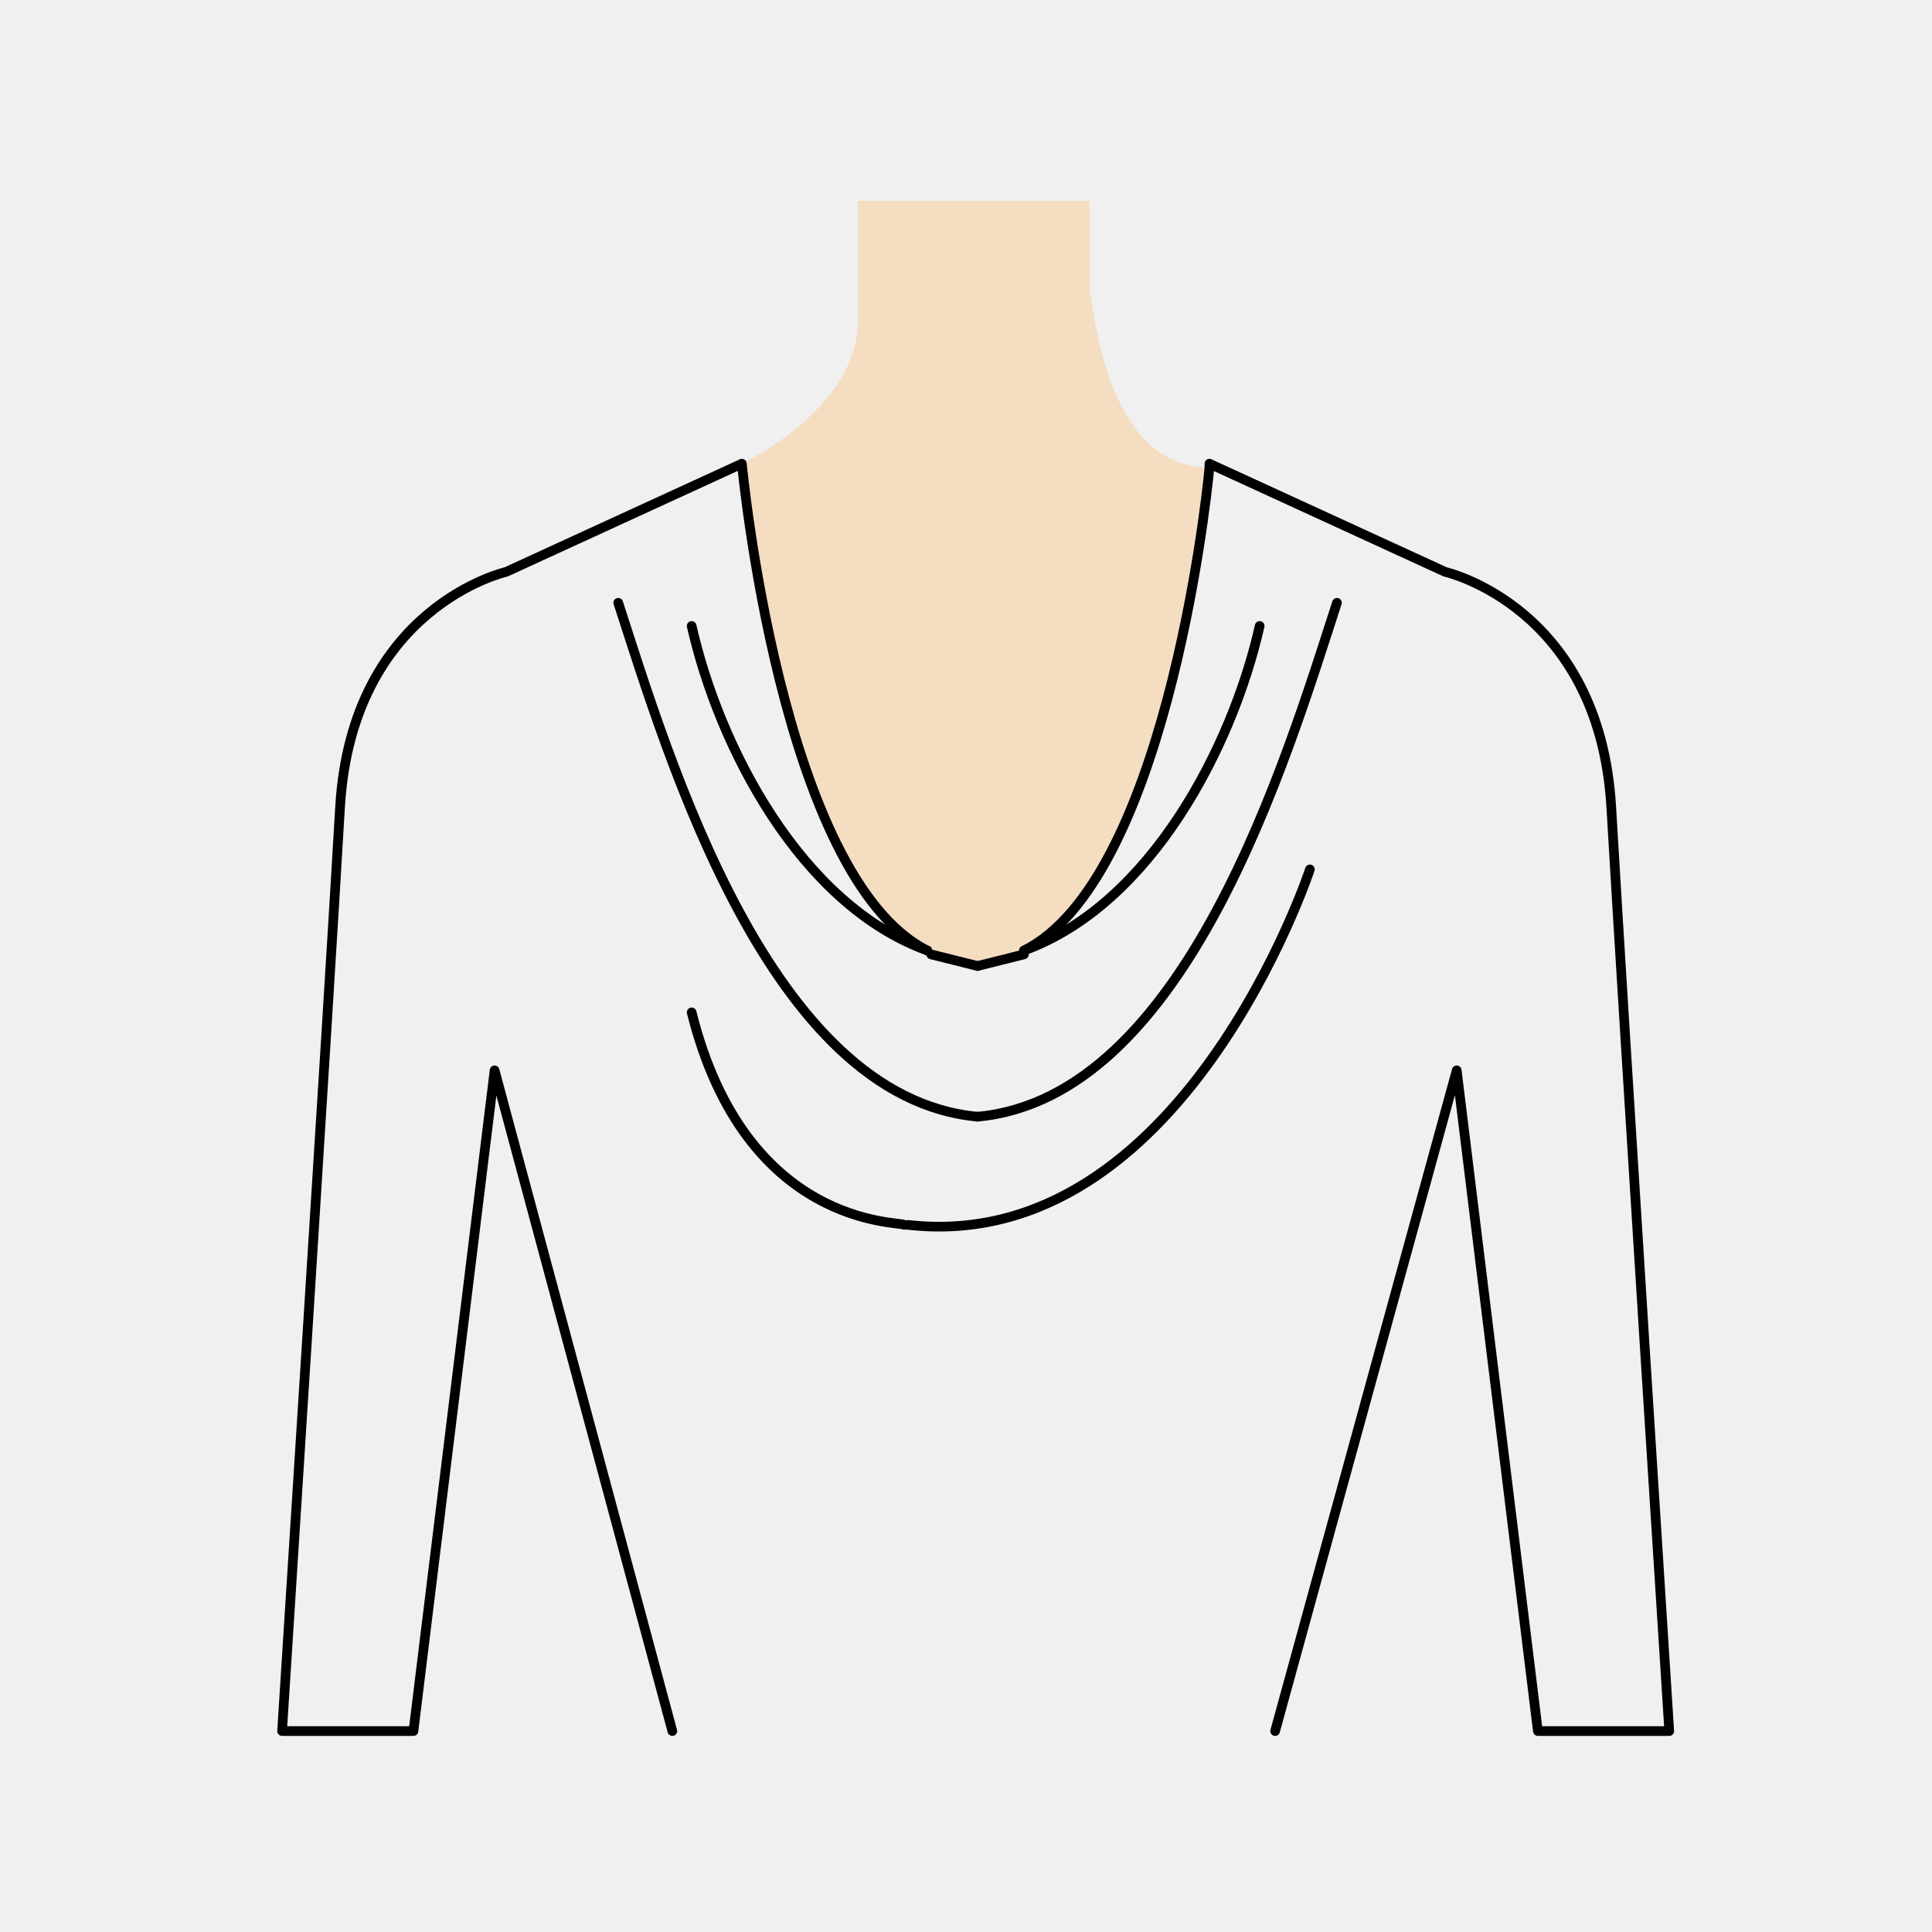
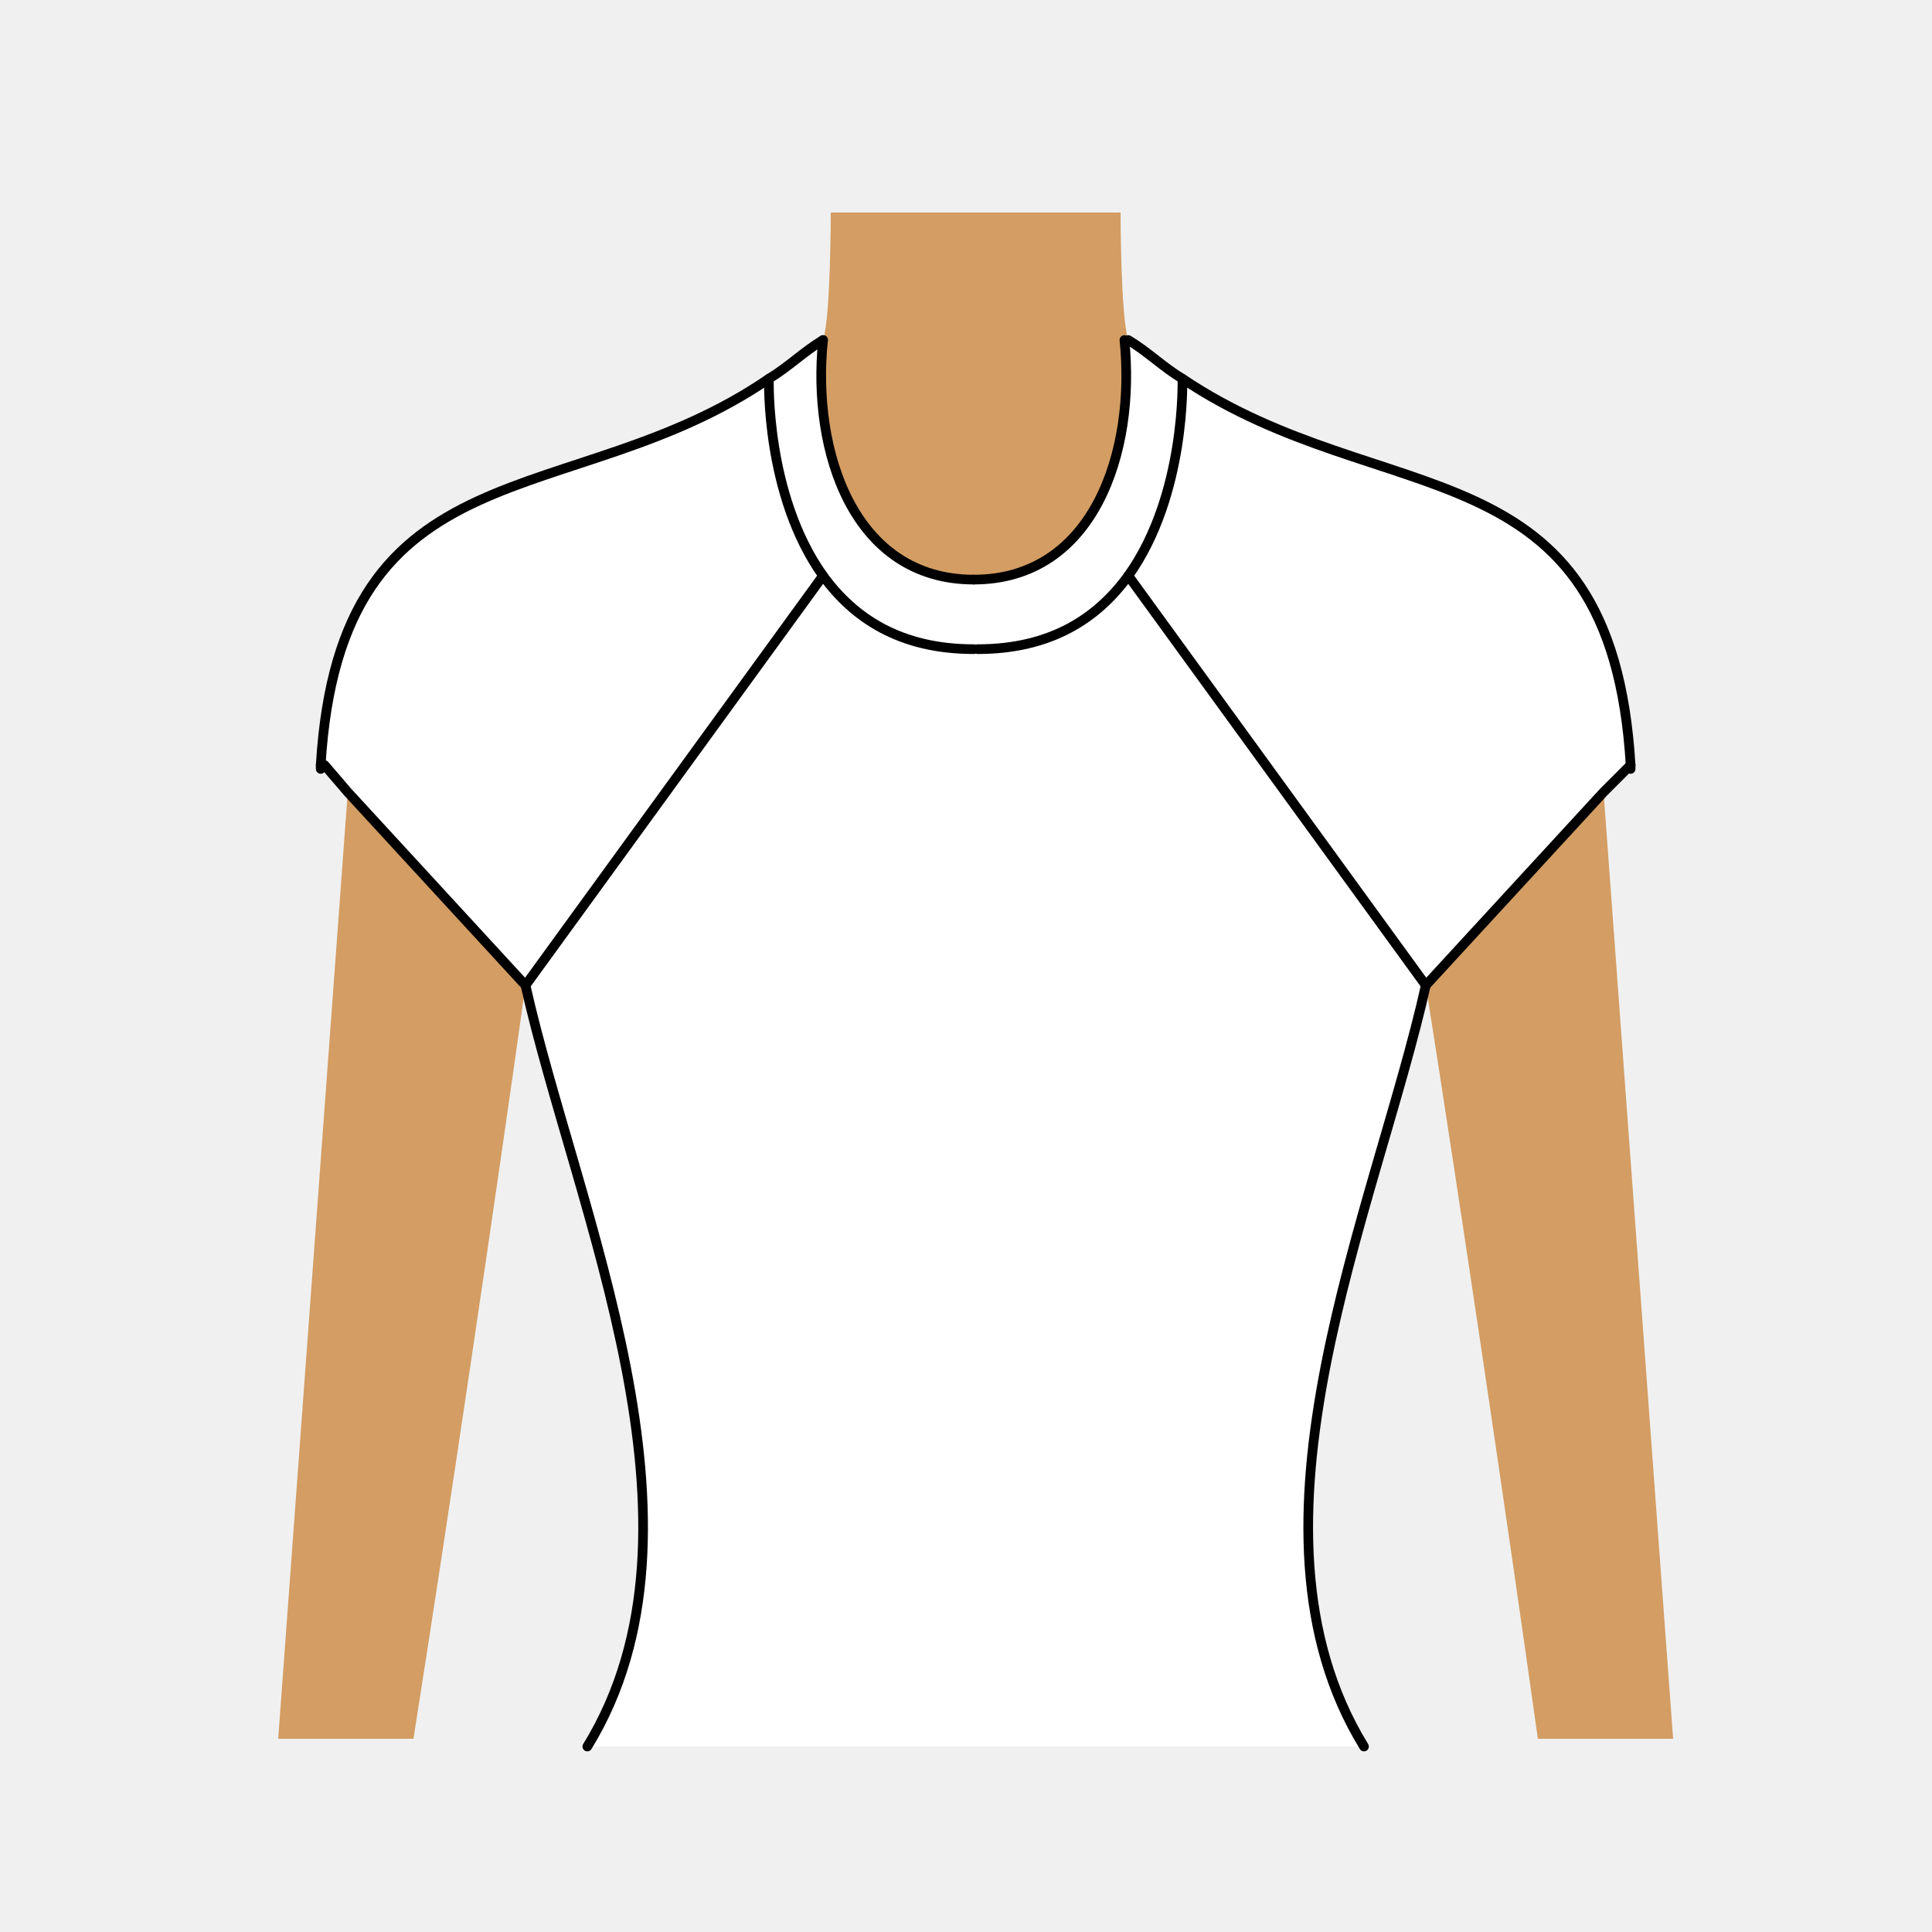
- <svg xmlns="http://www.w3.org/2000/svg" version="1.1" id="Layer_1" x="0px" y="0px" viewBox="0 0 50 50" enable-background="new 0 0 50 50" xml:space="preserve">
-   <g id="XMLID_2_">
-     <g>
-       <path fill="#F4DDC1" d="M31.3,12.1c-0.1,1.2-1.2,10.7-4.8,12.5c0,0,0,0-0.1,0c-0.4,0.2-0.8,0.3-1.2,0.3c-0.4-0.1-0.8-0.2-1.2-0.3    c0,0,0,0-0.1,0C20.2,22.7,19.2,12,19.2,12s3-1.4,3-3.7s0-3.1,0-3.1h6v2.4C28.3,7.6,28.5,12.1,31.3,12.1z" />
-     </g>
-     <g>
-       <path fill="none" stroke="#000000" stroke-width="0.25" stroke-linecap="round" stroke-linejoin="round" d="M24,24.6    c-3.3-1.2-5.4-5.3-6.1-8.4" />
-       <path fill="none" stroke="#000000" stroke-width="0.25" stroke-linecap="round" stroke-linejoin="round" d="M25.3,25    c-0.4-0.1-0.8-0.2-1.2-0.3" />
-       <path fill="none" stroke="#000000" stroke-width="0.25" stroke-linecap="round" stroke-linejoin="round" d="M24,24.6    C24,24.6,24,24.6,24,24.6C20.2,22.7,19.2,12,19.2,12l-6.1,2.8c0,0-4,0.9-4.3,6.1c-0.3,5.2-1.5,23.9-1.5,23.9h3.4l2.1-17.1    l4.6,17.1" />
-       <path fill="none" stroke="#000000" stroke-width="0.25" stroke-linecap="round" stroke-linejoin="round" d="M16,15.6    c1.3,4,3.9,12.8,9.3,13.3" />
-       <path fill="none" stroke="#000000" stroke-width="0.25" stroke-linecap="round" stroke-linejoin="round" d="M26.5,24.6    c3.3-1.2,5.4-5.3,6.1-8.4" />
-       <path fill="none" stroke="#000000" stroke-width="0.25" stroke-linecap="round" stroke-linejoin="round" d="M25.3,25    c0.4-0.1,0.8-0.2,1.2-0.3" />
-       <path fill="none" stroke="#000000" stroke-width="0.25" stroke-linecap="round" stroke-linejoin="round" d="M26.5,24.6    C26.5,24.6,26.5,24.6,26.5,24.6c3.6-1.8,4.7-11.4,4.8-12.5c0-0.1,0-0.1,0-0.1l6.1,2.8c0,0,4,0.9,4.3,6.1    c0.3,5.2,1.5,23.9,1.5,23.9h-3.4l-2.1-17.1L33,44.8" />
-       <path fill="none" stroke="#000000" stroke-width="0.25" stroke-linecap="round" stroke-linejoin="round" d="M34.6,15.6    c-1.3,4-3.9,12.8-9.3,13.3" />
-       <path fill="none" stroke="#000000" stroke-width="0.25" stroke-linecap="round" stroke-linejoin="round" d="M33.9,22.5    c0,0-3.3,10-10.4,9.2" />
-       <path fill="none" stroke="#000000" stroke-width="0.25" stroke-linecap="round" stroke-linejoin="round" d="M23.4,31.7    c-0.1-0.1-4.1,0.1-5.5-5.5" />
+ <svg xmlns="http://www.w3.org/2000/svg" version="1.1" x="0px" y="0px" viewBox="0 0 50 50" enable-background="new 0 0 50 50" xml:space="preserve">
+   <g id="Layer_1" display="none">
+     <g id="XMLID_2_" display="inline">
+       <g>
+         <path fill="#FFFFFF" d="M26.5,24.6c3.5-1.8,4.6-11.3,4.8-12.5c0-0.1,0-0.1,0-0.1l6.1,2.8c0,0,4,0.9,4.3,6.1     c0.3,5.2,1.5,23.9,1.5,23.9h-3.4l-2.1-17.1L33,44.8c-2.9,0-4.9,0-7.8,0s-4.9,0-7.8,0l-4.6-17.1l-2.1,17.1H7.3     c0,0,1.1-18.7,1.5-23.9c0.3-5.2,4.3-6.1,4.3-6.1l6.1-2.8c0,0,1,10.7,4.8,12.6c0,0,0,0,0.1,0c0.4,0.1,0.8,0.3,1.2,0.3     C25.7,24.9,26.1,24.8,26.5,24.6C26.5,24.6,26.5,24.6,26.5,24.6z" />
+         <path fill="#F4DDC1" d="M31.3,12.1c-0.1,1.2-1.2,10.7-4.8,12.5c0,0,0,0-0.1,0c-0.4,0.1-0.8,0.3-1.2,0.3c-0.4-0.1-0.8-0.2-1.2-0.3     c0,0,0,0-0.1,0C20.2,22.7,19.2,12,19.2,12s3-1.4,3-3.7s0-3.1,0-3.1h6v2.4C28.3,7.6,28.5,12.1,31.3,12.1z" />
+       </g>
+       <g>
+         <path fill="none" stroke="#000000" stroke-width="0.25" stroke-linecap="round" stroke-linejoin="round" d="M24,24.6     c-3.3-1.2-5.4-5.3-6.1-8.4" />
+         <path fill="none" stroke="#000000" stroke-width="0.25" stroke-linecap="round" stroke-linejoin="round" d="M25.3,25     c-0.4-0.1-0.8-0.2-1.2-0.3" />
+         <path fill="none" stroke="#000000" stroke-width="0.25" stroke-linecap="round" stroke-linejoin="round" d="M24,24.6     C24,24.6,24,24.6,24,24.6C20.2,22.7,19.2,12,19.2,12l-6.1,2.8c0,0-4,0.9-4.3,6.1c-0.3,5.2-1.5,23.9-1.5,23.9h3.4l2.1-17.1     l4.6,17.1" />
+         <path fill="none" stroke="#000000" stroke-width="0.25" stroke-linecap="round" stroke-linejoin="round" d="M16,15.6     c1.3,4,3.9,12.8,9.3,13.3" />
+         <path fill="none" stroke="#000000" stroke-width="0.25" stroke-linecap="round" stroke-linejoin="round" d="M26.5,24.6     c3.3-1.2,5.4-5.3,6.1-8.4" />
+         <path fill="none" stroke="#000000" stroke-width="0.25" stroke-linecap="round" stroke-linejoin="round" d="M25.3,25     c0.4-0.1,0.8-0.2,1.2-0.3" />
+         <path fill="none" stroke="#000000" stroke-width="0.25" stroke-linecap="round" stroke-linejoin="round" d="M26.5,24.6     C26.5,24.6,26.5,24.6,26.5,24.6c3.6-1.8,4.7-11.4,4.8-12.5c0-0.1,0-0.1,0-0.1l6.1,2.8c0,0,4,0.9,4.3,6.1     c0.3,5.2,1.5,23.9,1.5,23.9h-3.4l-2.1-17.1L33,44.8" />
+         <path fill="none" stroke="#000000" stroke-width="0.25" stroke-linecap="round" stroke-linejoin="round" d="M34.6,15.6     c-1.3,4-3.9,12.8-9.3,13.3" />
+         <path fill="none" stroke="#000000" stroke-width="0.25" stroke-linecap="round" stroke-linejoin="round" d="M33.9,22.5     c0,0-3.3,10-10.4,9.2" />
+         <path fill="none" stroke="#000000" stroke-width="0.25" stroke-linecap="round" stroke-linejoin="round" d="M23.4,31.7     c-0.1-0.1-4.1,0.1-5.5-5.5" />
+       </g>
+     </g>
+   </g>
+   <g id="Layer_3" display="none">
+     <g id="XMLID_3_" display="inline">
+       <g>
+         <path fill="#FFFFFF" d="M26.5,24.6c3.5-1.8,4.6-11.3,4.8-12.5c0-0.1,0-0.1,0-0.1l6.1,2.8c0,0,4,0.9,4.3,6.1     c0.3,5.2,1.5,23.9,1.5,23.9h-3.4l-2.1-17.1L33,44.8c-2.9,0-4.9,0-7.8,0s-4.9,0-7.8,0l-4.6-17.1l-2.1,17.1H7.3     c0,0,1.1-18.7,1.5-23.9c0.3-5.2,4.3-6.1,4.3-6.1l6.1-2.8c0,0,1,10.7,4.8,12.6c0,0,0,0,0.1,0c0.4,0.1,0.8,0.3,1.2,0.3     C25.7,24.9,26.1,24.8,26.5,24.6C26.5,24.6,26.5,24.6,26.5,24.6z" />
+         <path fill="#D39D63" d="M31.3,12.1c-0.1,1.2-1.2,10.7-4.8,12.5c0,0,0,0-0.1,0c-0.4,0.1-0.8,0.3-1.2,0.3c-0.4-0.1-0.8-0.2-1.2-0.3     c0,0,0,0-0.1,0C20.2,22.7,19.2,12,19.2,12s3-1.4,3-3.7s0-3.1,0-3.1h6v2.4C28.3,7.6,28.5,12.1,31.3,12.1z" />
+       </g>
+       <g>
+         <path fill="none" stroke="#000000" stroke-width="0.25" stroke-linecap="round" stroke-linejoin="round" d="M24,24.6     c-3.3-1.2-5.4-5.3-6.1-8.4" />
+         <path fill="none" stroke="#000000" stroke-width="0.25" stroke-linecap="round" stroke-linejoin="round" d="M25.3,25     c-0.4-0.1-0.8-0.2-1.2-0.3" />
+         <path fill="none" stroke="#000000" stroke-width="0.25" stroke-linecap="round" stroke-linejoin="round" d="M24,24.6     C24,24.6,24,24.6,24,24.6C20.2,22.7,19.2,12,19.2,12l-6.1,2.8c0,0-4,0.9-4.3,6.1c-0.3,5.2-1.5,23.9-1.5,23.9h3.4l2.1-17.1     l4.6,17.1" />
+         <path fill="none" stroke="#000000" stroke-width="0.25" stroke-linecap="round" stroke-linejoin="round" d="M16,15.6     c1.3,4,3.9,12.8,9.3,13.3" />
+         <path fill="none" stroke="#000000" stroke-width="0.25" stroke-linecap="round" stroke-linejoin="round" d="M26.5,24.6     c3.3-1.2,5.4-5.3,6.1-8.4" />
+         <path fill="none" stroke="#000000" stroke-width="0.25" stroke-linecap="round" stroke-linejoin="round" d="M25.3,25     c0.4-0.1,0.8-0.2,1.2-0.3" />
+         <path fill="none" stroke="#000000" stroke-width="0.25" stroke-linecap="round" stroke-linejoin="round" d="M26.5,24.6     C26.5,24.6,26.5,24.6,26.5,24.6c3.6-1.8,4.7-11.4,4.8-12.5c0-0.1,0-0.1,0-0.1l6.1,2.8c0,0,4,0.9,4.3,6.1     c0.3,5.2,1.5,23.9,1.5,23.9h-3.4l-2.1-17.1L33,44.8" />
+         <path fill="none" stroke="#000000" stroke-width="0.25" stroke-linecap="round" stroke-linejoin="round" d="M34.6,15.6     c-1.3,4-3.9,12.8-9.3,13.3" />
+         <path fill="none" stroke="#000000" stroke-width="0.25" stroke-linecap="round" stroke-linejoin="round" d="M33.9,22.5     c0,0-3.3,10-10.4,9.2" />
+         <path fill="none" stroke="#000000" stroke-width="0.25" stroke-linecap="round" stroke-linejoin="round" d="M23.4,31.7     c-0.1-0.1-4.1,0.1-5.5-5.5" />
+       </g>
+     </g>
+   </g>
+   <g id="Layer_4" display="none">
+     <g id="XMLID_4_" display="inline">
+       <g>
+         <path fill="#FFFFFF" d="M26.5,24.6c3.5-1.8,4.6-11.3,4.8-12.5c0-0.1,0-0.1,0-0.1l6.1,2.8c0,0,4,0.9,4.3,6.1     c0.3,5.2,1.5,23.9,1.5,23.9h-3.4l-2.1-17.1L33,44.8c-2.9,0-4.9,0-7.8,0s-4.9,0-7.8,0l-4.6-17.1l-2.1,17.1H7.3     c0,0,1.1-18.7,1.5-23.9c0.3-5.2,4.3-6.1,4.3-6.1l6.1-2.8c0,0,1,10.7,4.8,12.6c0,0,0,0,0.1,0c0.4,0.1,0.8,0.3,1.2,0.3     C25.7,24.9,26.1,24.8,26.5,24.6C26.5,24.6,26.5,24.6,26.5,24.6z" />
+         <path fill="#AA6F3F" d="M31.3,12.1c-0.1,1.2-1.2,10.7-4.8,12.5c0,0,0,0-0.1,0c-0.4,0.1-0.8,0.3-1.2,0.3c-0.4-0.1-0.8-0.2-1.2-0.3     c0,0,0,0-0.1,0C20.2,22.7,19.2,12,19.2,12s3-1.4,3-3.7s0-3.1,0-3.1h6v2.4C28.3,7.6,28.5,12.1,31.3,12.1z" />
+       </g>
+       <g>
+         <path fill="none" stroke="#000000" stroke-width="0.25" stroke-linecap="round" stroke-linejoin="round" d="M24,24.6     c-3.3-1.2-5.4-5.3-6.1-8.4" />
+         <path fill="none" stroke="#000000" stroke-width="0.25" stroke-linecap="round" stroke-linejoin="round" d="M25.3,25     c-0.4-0.1-0.8-0.2-1.2-0.3" />
+         <path fill="none" stroke="#000000" stroke-width="0.25" stroke-linecap="round" stroke-linejoin="round" d="M24,24.6     C24,24.6,24,24.6,24,24.6C20.2,22.7,19.2,12,19.2,12l-6.1,2.8c0,0-4,0.9-4.3,6.1c-0.3,5.2-1.5,23.9-1.5,23.9h3.4l2.1-17.1     l4.6,17.1" />
+         <path fill="none" stroke="#000000" stroke-width="0.25" stroke-linecap="round" stroke-linejoin="round" d="M16,15.6     c1.3,4,3.9,12.8,9.3,13.3" />
+         <path fill="none" stroke="#000000" stroke-width="0.25" stroke-linecap="round" stroke-linejoin="round" d="M26.5,24.6     c3.3-1.2,5.4-5.3,6.1-8.4" />
+         <path fill="none" stroke="#000000" stroke-width="0.25" stroke-linecap="round" stroke-linejoin="round" d="M25.3,25     c0.4-0.1,0.8-0.2,1.2-0.3" />
+         <path fill="none" stroke="#000000" stroke-width="0.25" stroke-linecap="round" stroke-linejoin="round" d="M26.5,24.6     C26.5,24.6,26.5,24.6,26.5,24.6c3.6-1.8,4.7-11.4,4.8-12.5c0-0.1,0-0.1,0-0.1l6.1,2.8c0,0,4,0.9,4.3,6.1     c0.3,5.2,1.5,23.9,1.5,23.9h-3.4l-2.1-17.1L33,44.8" />
+         <path fill="none" stroke="#000000" stroke-width="0.25" stroke-linecap="round" stroke-linejoin="round" d="M34.6,15.6     c-1.3,4-3.9,12.8-9.3,13.3" />
+         <path fill="none" stroke="#000000" stroke-width="0.25" stroke-linecap="round" stroke-linejoin="round" d="M33.9,22.5     c0,0-3.3,10-10.4,9.2" />
+         <path fill="none" stroke="#000000" stroke-width="0.25" stroke-linecap="round" stroke-linejoin="round" d="M23.4,31.7     c-0.1-0.1-4.1,0.1-5.5-5.5" />
+       </g>
+     </g>
+   </g>
+   <g id="Layer_5" display="none">
+     <g id="XMLID_5_" display="inline">
+       <g>
+         <path fill="#FFFFFF" d="M26.5,24.6c3.5-1.8,4.6-11.3,4.8-12.5c0-0.1,0-0.1,0-0.1l6.1,2.8c0,0,4,0.9,4.3,6.1     c0.3,5.2,1.5,23.9,1.5,23.9h-3.4l-2.1-17.1L33,44.8c-2.9,0-4.9,0-7.8,0s-4.9,0-7.8,0l-4.6-17.1l-2.1,17.1H7.3     c0,0,1.1-18.7,1.5-23.9c0.3-5.2,4.3-6.1,4.3-6.1l6.1-2.8c0,0,1,10.7,4.8,12.6c0,0,0,0,0.1,0c0.4,0.1,0.8,0.3,1.2,0.3     C25.7,24.9,26.1,24.8,26.5,24.6C26.5,24.6,26.5,24.6,26.5,24.6z" />
+         <path fill="#694A2F" d="M31.3,12.1c-0.1,1.2-1.2,10.7-4.8,12.5c0,0,0,0-0.1,0c-0.4,0.1-0.8,0.3-1.2,0.3c-0.4-0.1-0.8-0.2-1.2-0.3     c0,0,0,0-0.1,0C20.2,22.7,19.2,12,19.2,12s3-1.4,3-3.7s0-3.1,0-3.1h6v2.4C28.3,7.6,28.5,12.1,31.3,12.1z" />
+       </g>
+       <g>
+         <path fill="none" stroke="#000000" stroke-width="0.25" stroke-linecap="round" stroke-linejoin="round" d="M24,24.6     c-3.3-1.2-5.4-5.3-6.1-8.4" />
+         <path fill="none" stroke="#000000" stroke-width="0.25" stroke-linecap="round" stroke-linejoin="round" d="M25.3,25     c-0.4-0.1-0.8-0.2-1.2-0.3" />
+         <path fill="none" stroke="#000000" stroke-width="0.25" stroke-linecap="round" stroke-linejoin="round" d="M24,24.6     C24,24.6,24,24.6,24,24.6C20.2,22.7,19.2,12,19.2,12l-6.1,2.8c0,0-4,0.9-4.3,6.1c-0.3,5.2-1.5,23.9-1.5,23.9h3.4l2.1-17.1     l4.6,17.1" />
+         <path fill="none" stroke="#000000" stroke-width="0.25" stroke-linecap="round" stroke-linejoin="round" d="M16,15.6     c1.3,4,3.9,12.8,9.3,13.3" />
+         <path fill="none" stroke="#000000" stroke-width="0.25" stroke-linecap="round" stroke-linejoin="round" d="M26.5,24.6     c3.3-1.2,5.4-5.3,6.1-8.4" />
+         <path fill="none" stroke="#000000" stroke-width="0.25" stroke-linecap="round" stroke-linejoin="round" d="M25.3,25     c0.4-0.1,0.8-0.2,1.2-0.3" />
+         <path fill="none" stroke="#000000" stroke-width="0.25" stroke-linecap="round" stroke-linejoin="round" d="M26.5,24.6     C26.5,24.6,26.5,24.6,26.5,24.6c3.6-1.8,4.7-11.4,4.8-12.5c0-0.1,0-0.1,0-0.1l6.1,2.8c0,0,4,0.9,4.3,6.1     c0.3,5.2,1.5,23.9,1.5,23.9h-3.4l-2.1-17.1L33,44.8" />
+         <path fill="none" stroke="#000000" stroke-width="0.25" stroke-linecap="round" stroke-linejoin="round" d="M34.6,15.6     c-1.3,4-3.9,12.8-9.3,13.3" />
+         <path fill="none" stroke="#000000" stroke-width="0.25" stroke-linecap="round" stroke-linejoin="round" d="M33.9,22.5     c0,0-3.3,10-10.4,9.2" />
+         <path fill="none" stroke="#000000" stroke-width="0.25" stroke-linecap="round" stroke-linejoin="round" d="M23.4,31.7     c-0.1-0.1-4.1,0.1-5.5-5.5" />
+       </g>
+     </g>
+   </g>
+   <g id="Layer_2" display="none">
+     <g id="XMLID_1_" display="inline">
+       <g>
+         <path fill="#FFFFFF" d="M12.7,25.1c0,0,1.7-0.6,3.9-0.8c3-0.2,7,0.5,8.6,5.1c1.7-4.6,5.6-5.3,8.6-5.1c2.2,0.1,3.9,0.8,3.9,0.8     l0.1,0l-0.3,1l-0.3,1.1l-4.5,17.6H17.4l-4.3-17.5l-0.3-1.1l-0.3-1L12.7,25.1z" />
+         <path fill="#F4DDC1" d="M37.9,25.1l2.3-9.4c0.2,0.1,0.9,0.5,1,2.3c0.1,2.1,2.5,26.9,2.5,26.9h-3.6l-2.7-17.7l0.3-1.1L37.9,25.1z" />
+         <path fill="#FFFFFF" d="M12.7,25.1l-0.1,0l-2.3-9.4l-0.1-0.2c4.2,0.7,10.7-6.6,11-7.1c0,0,0,0,0,0s-2,13.1-4.7,15.9     C14.4,24.5,12.7,25.1,12.7,25.1z" />
+         <path fill="#FFFFFF" d="M40.2,15.7l-2.3,9.4l-0.1,0c0,0-1.7-0.6-3.9-0.8c-2.7-2.8-4.5-16-4.5-16s6.6,7.9,10.9,7.2L40.2,15.7z" />
+         <path fill="#F4DDC1" d="M6.8,44.9c0,0,2.4-24.8,2.5-26.9c0.1-1.8,0.8-2.2,1-2.3l2.3,9.4l0.3,1l0.3,1.1l-2.8,17.7H6.8z" />
+         <path fill="#F4DDC1" d="M29.1,5.1c0,0,0,2.9,0.2,3.1c0,0,1.9,13.2,4.5,16c-3-0.2-7,0.5-8.6,5.1c-1.7-4.6-5.6-5.3-8.6-5.1     c2.7-2.8,4.7-15.9,4.7-15.9s0,0,0,0l-0.1-0.1c0.2-0.2,0.2-3.1,0.2-3.1h3.9H29.1z" />
+       </g>
+       <g>
+         <path fill="none" stroke="#000000" stroke-width="0.25" stroke-miterlimit="10" d="M21.3,8.4C21.3,8.4,21.3,8.4,21.3,8.4     c-0.4,0.4-6.8,7.7-11.1,7.1l0.1,0.2l2.3,9.4l0.3,1l0.3,1.1l4.3,17.5" />
+         <path fill="none" stroke="#000000" stroke-width="0.25" stroke-miterlimit="10" d="M12.7,25.1c0,0,1.7-0.6,3.9-0.8     c3-0.2,7,0.5,8.6,5.1" />
+         <path fill="none" stroke="#000000" stroke-width="0.25" stroke-miterlimit="10" d="M21.3,8.4c0,0-2,13.1-4.7,15.9" />
+         <path fill="none" stroke="#000000" stroke-width="0.25" stroke-miterlimit="10" d="M32.9,44.8l4.5-17.6l0.3-1.1l0.3-1l2.3-9.4     l0.1-0.3c-4.4,0.7-10.9-7.2-10.9-7.2" />
+         <path fill="none" stroke="#000000" stroke-width="0.25" stroke-miterlimit="10" d="M37.8,25.1c0,0-1.7-0.6-3.9-0.8     c-3-0.2-7,0.5-8.6,5.1" />
+         <path fill="none" stroke="#000000" stroke-width="0.25" stroke-miterlimit="10" d="M29.3,8.3c0,0,1.9,13.2,4.5,16" />
+       </g>
+     </g>
+   </g>
+   <g id="Layer_6" display="none">
+     <g id="XMLID_6_" display="inline">
+       <g>
+         <path fill="#D39D63" d="M43.7,44.9h-3.6l-2.7-17.7l0.3-1.1l0.3-1l2.3-9.4c0.2,0.1,0.9,0.5,1,2.3C41.3,20.1,43.7,44.9,43.7,44.9z" />
+         <path fill="#FFFFFF" d="M40.2,15.7l-2.3,9.4l-0.1,0c0,0-1.7-0.6-3.9-0.8c-2.7-2.8-4.5-16-4.5-16s6.6,7.9,10.9,7.2L40.2,15.7z" />
+         <path fill="#FFFFFF" d="M37.4,27.2l-4.5,17.6H17.4l-4.3-17.5l-0.3-1.1l-0.3-1l0.1,0c0,0,1.7-0.6,3.9-0.8c3-0.2,7,0.5,8.6,5.1     c1.7-4.6,5.6-5.3,8.6-5.1c2.2,0.1,3.9,0.8,3.9,0.8l0.1,0l-0.3,1L37.4,27.2z" />
+         <path fill="#D39D63" d="M33.9,24.3c-3-0.2-7,0.5-8.6,5.1c-1.7-4.6-5.6-5.3-8.6-5.1c2.7-2.8,4.7-15.9,4.7-15.9s0,0,0,0l-0.1-0.1     c0.2-0.2,0.2-3.1,0.2-3.1h3.9h3.9c0,0,0,2.9,0.2,3.1C29.3,8.3,31.2,21.5,33.9,24.3z" />
+         <path fill="#FFFFFF" d="M10.3,15.7l-0.1-0.2c4.2,0.7,10.7-6.6,11-7.1c0,0,0,0,0,0s-2,13.1-4.7,15.9c-2.2,0.1-3.9,0.8-3.9,0.8     l-0.1,0L10.3,15.7z" />
+         <path fill="#D39D63" d="M12.9,26.2l0.3,1.1l-2.8,17.7H6.8c0,0,2.4-24.8,2.5-26.9c0.1-1.8,0.8-2.2,1-2.3l2.3,9.4L12.9,26.2z" />
+       </g>
+       <g>
+         <path fill="none" stroke="#000000" stroke-width="0.25" stroke-miterlimit="10" d="M21.3,8.4C21.3,8.4,21.3,8.4,21.3,8.4     c-0.4,0.4-6.8,7.7-11.1,7.1l0.1,0.2l2.3,9.4l0.3,1l0.3,1.1l4.3,17.5" />
+         <path fill="none" stroke="#000000" stroke-width="0.25" stroke-miterlimit="10" d="M12.7,25.1c0,0,1.7-0.6,3.9-0.8     c3-0.2,7,0.5,8.6,5.1" />
+         <path fill="none" stroke="#000000" stroke-width="0.25" stroke-miterlimit="10" d="M21.3,8.4c0,0-2,13.1-4.7,15.9" />
+         <path fill="none" stroke="#000000" stroke-width="0.25" stroke-miterlimit="10" d="M32.9,44.8l4.5-17.6l0.3-1.1l0.3-1l2.3-9.4     l0.1-0.3c-4.4,0.7-10.9-7.2-10.9-7.2" />
+         <path fill="none" stroke="#000000" stroke-width="0.25" stroke-miterlimit="10" d="M37.8,25.1c0,0-1.7-0.6-3.9-0.8     c-3-0.2-7,0.5-8.6,5.1" />
+         <path fill="none" stroke="#000000" stroke-width="0.25" stroke-miterlimit="10" d="M29.3,8.3c0,0,1.9,13.2,4.5,16" />
+       </g>
+     </g>
+   </g>
+   <g id="Layer_7" display="none">
+     <g id="XMLID_7_" display="inline">
+       <g>
+         <path fill="#AA6F3F" d="M43.7,44.9h-3.6l-2.7-17.7l0.3-1.1l0.3-1l2.3-9.4c0.2,0.1,0.9,0.5,1,2.3C41.3,20.1,43.7,44.9,43.7,44.9z" />
+         <path fill="#FFFFFF" d="M40.2,15.7l-2.3,9.4l-0.1,0c0,0-1.7-0.6-3.9-0.8c-2.7-2.8-4.5-16-4.5-16s6.6,7.9,10.9,7.2L40.2,15.7z" />
+         <path fill="#FFFFFF" d="M37.4,27.2l-4.5,17.6H17.4l-4.3-17.5l-0.3-1.1l-0.3-1l0.1,0c0,0,1.7-0.6,3.9-0.8c3-0.2,7,0.5,8.6,5.1     c1.7-4.6,5.6-5.3,8.6-5.1c2.2,0.1,3.9,0.8,3.9,0.8l0.1,0l-0.3,1L37.4,27.2z" />
+         <path fill="#AA6F3F" d="M33.9,24.3c-3-0.2-7,0.5-8.6,5.1c-1.7-4.6-5.6-5.3-8.6-5.1c2.7-2.8,4.7-15.9,4.7-15.9s0,0,0,0l-0.1-0.1     c0.2-0.2,0.2-3.1,0.2-3.1h3.9h3.9c0,0,0,2.9,0.2,3.1C29.3,8.3,31.2,21.5,33.9,24.3z" />
+         <path fill="#FFFFFF" d="M10.3,15.7l-0.1-0.2c4.2,0.7,10.7-6.6,11-7.1c0,0,0,0,0,0s-2,13.1-4.7,15.9c-2.2,0.1-3.9,0.8-3.9,0.8     l-0.1,0L10.3,15.7z" />
+         <path fill="#AA6F3F" d="M12.9,26.2l0.3,1.1l-2.8,17.7H6.8c0,0,2.4-24.8,2.5-26.9c0.1-1.8,0.8-2.2,1-2.3l2.3,9.4L12.9,26.2z" />
+       </g>
+       <g>
+         <path fill="none" stroke="#000000" stroke-width="0.25" stroke-miterlimit="10" d="M21.3,8.4C21.3,8.4,21.3,8.4,21.3,8.4     c-0.4,0.4-6.8,7.7-11.1,7.1l0.1,0.2l2.3,9.4l0.3,1l0.3,1.1l4.3,17.5" />
+         <path fill="none" stroke="#000000" stroke-width="0.25" stroke-miterlimit="10" d="M12.7,25.1c0,0,1.7-0.6,3.9-0.8     c3-0.2,7,0.5,8.6,5.1" />
+         <path fill="none" stroke="#000000" stroke-width="0.25" stroke-miterlimit="10" d="M21.3,8.4c0,0-2,13.1-4.7,15.9" />
+         <path fill="none" stroke="#000000" stroke-width="0.25" stroke-miterlimit="10" d="M32.9,44.8l4.5-17.6l0.3-1.1l0.3-1l2.3-9.4     l0.1-0.3c-4.4,0.7-10.9-7.2-10.9-7.2" />
+         <path fill="none" stroke="#000000" stroke-width="0.25" stroke-miterlimit="10" d="M37.8,25.1c0,0-1.7-0.6-3.9-0.8     c-3-0.2-7,0.5-8.6,5.1" />
+         <path fill="none" stroke="#000000" stroke-width="0.25" stroke-miterlimit="10" d="M29.3,8.3c0,0,1.9,13.2,4.5,16" />
+       </g>
+     </g>
+   </g>
+   <g id="Layer_8" display="none">
+     <g id="XMLID_8_" display="inline">
+       <g>
+         <path fill="#694A2F" d="M43.7,44.9h-3.6l-2.7-17.7l0.3-1.1l0.3-1l2.3-9.4c0.2,0.1,0.9,0.5,1,2.3C41.3,20.1,43.7,44.9,43.7,44.9z" />
+         <path fill="#FFFFFF" d="M40.2,15.7l-2.3,9.4l-0.1,0c0,0-1.7-0.6-3.9-0.8c-2.7-2.8-4.5-16-4.5-16s6.6,7.9,10.9,7.2L40.2,15.7z" />
+         <path fill="#FFFFFF" d="M13.1,27.2l-0.3-1.1l-0.3-1l0.1,0c0,0,1.7-0.6,3.9-0.8c3-0.2,7,0.5,8.6,5.1c1.7-4.6,5.6-5.3,8.6-5.1     c2.2,0.1,3.9,0.8,3.9,0.8l0.1,0l-0.3,1l-0.3,1.1l-4.5,17.6H17.4L13.1,27.2z" />
+         <path fill="#694A2F" d="M33.9,24.3c-3-0.2-7,0.5-8.6,5.1c-1.7-4.6-5.6-5.3-8.6-5.1c2.7-2.8,4.7-15.9,4.7-15.9s0,0,0,0l-0.1-0.1     c0.2-0.2,0.2-3.1,0.2-3.1h3.9h3.9c0,0,0,2.9,0.2,3.1C29.3,8.3,31.2,21.5,33.9,24.3z" />
+         <path fill="#FFFFFF" d="M10.3,15.7l-0.1-0.2c4.2,0.7,10.7-6.6,11-7.1c0,0,0,0,0,0s-2,13.1-4.7,15.9c-2.2,0.1-3.9,0.8-3.9,0.8     l-0.1,0L10.3,15.7z" />
+         <path fill="#694A2F" d="M12.9,26.2l0.3,1.1l-2.8,17.7H6.8c0,0,2.4-24.8,2.5-26.9c0.1-1.8,0.8-2.2,1-2.3l2.3,9.4L12.9,26.2z" />
+       </g>
+       <g>
+         <path fill="none" stroke="#000000" stroke-width="0.25" stroke-miterlimit="10" d="M21.3,8.4C21.3,8.4,21.3,8.4,21.3,8.4     c-0.4,0.4-6.8,7.7-11.1,7.1l0.1,0.2l2.3,9.4l0.3,1l0.3,1.1l4.3,17.5" />
+         <path fill="none" stroke="#000000" stroke-width="0.25" stroke-miterlimit="10" d="M12.7,25.1c0,0,1.7-0.6,3.9-0.8     c3-0.2,7,0.5,8.6,5.1" />
+         <path fill="none" stroke="#000000" stroke-width="0.25" stroke-miterlimit="10" d="M21.3,8.4c0,0-2,13.1-4.7,15.9" />
+         <path fill="none" stroke="#000000" stroke-width="0.25" stroke-miterlimit="10" d="M32.9,44.8l4.5-17.6l0.3-1.1l0.3-1l2.3-9.4     l0.1-0.3c-4.4,0.7-10.9-7.2-10.9-7.2" />
+         <path fill="none" stroke="#000000" stroke-width="0.25" stroke-miterlimit="10" d="M37.8,25.1c0,0-1.7-0.6-3.9-0.8     c-3-0.2-7,0.5-8.6,5.1" />
+         <path fill="none" stroke="#000000" stroke-width="0.25" stroke-miterlimit="10" d="M29.3,8.3c0,0,1.9,13.2,4.5,16" />
+       </g>
+     </g>
+   </g>
+   <g id="Layer_9" display="none">
+     <g id="XMLID_9_" display="inline">
+       <g>
+         <path fill="#FFFFFF" d="M13.5,26l-2.8,18.8H7.2c0,0,1.2-19.4,1.5-24.8c0.3-5.4,4.3-6.3,4.3-6.3l6.4-2.8c0,0,0.7,11,4.4,13.2     c0.5,0.3,1.1,0.5,1.7,0.6c0.5-0.1,1-0.2,1.4-0.4c0,0,0,0,0,0c3.8-2.1,4.3-13.3,4.3-13.3l6.4,2.8c0,0,4,1,4.3,6.3     c0.3,5.4,1.5,24.8,1.5,24.8h-3.5L37.1,26h0c-1.3,5.7-2.6,9.1-2.9,10.1c-0.3,1.2-0.4,6.7,1.1,8.4c-3.5,0-17.2,0-20,0     c1.5-1.7,1.4-7.2,1.1-8.4C16.1,35,14.7,31.7,13.5,26L13.5,26z" />
+         <path fill="#D39D63" d="M31.2,10.9c0,0-0.5,11.2-4.3,13.3c0,0,0,0,0,0c-0.4,0.2-0.9,0.3-1.4,0.4c-0.6-0.1-1.2-0.3-1.7-0.6     c-3.7-2.2-4.4-13.2-4.4-13.2s2.2-0.7,2.2-2.8c0-2.1,0-2.7,0-2.7h3.7h0.3h3.7c0,0,0,0.7,0,2.7C29.3,10.2,31.2,10.9,31.2,10.9z" />
+       </g>
+       <g>
+         <path fill="none" stroke="#000000" stroke-width="0.25" stroke-linecap="round" stroke-linejoin="round" d="M25.5,24.7     c-0.6-0.1-1.2-0.3-1.7-0.6c-3.1-1.5-5.1-5.5-5.7-8.7" />
+         <path fill="none" stroke="#000000" stroke-width="0.25" stroke-linecap="round" stroke-linejoin="round" d="M16.1,14.8     c1.3,4.2,3.9,13.5,9.4,14" />
+         <path fill="none" stroke="#000000" stroke-width="0.25" stroke-linecap="round" stroke-linejoin="round" d="M26.9,24.2     c3.3-1.4,5.3-5.5,6-8.8" />
+         <path fill="none" stroke="#000000" stroke-width="0.25" stroke-linecap="round" stroke-linejoin="round" d="M25.5,24.7     c0.5-0.1,1-0.2,1.4-0.4" />
+         <path fill="none" stroke="#000000" stroke-width="0.25" stroke-linecap="round" stroke-linejoin="round" d="M34.8,14.8     c-1.3,4.2-3.9,13.5-9.4,14" />
+         <path fill="none" stroke="#000000" stroke-width="0.25" stroke-linecap="round" stroke-linejoin="round" d="M34.1,22.1     c0,0-3.4,10.5-10.5,9.6" />
+         <path fill="none" stroke="#000000" stroke-width="0.25" stroke-linecap="round" stroke-linejoin="round" d="M23.6,31.7     c-0.1-0.1-4.1,0.1-5.6-5.7" />
+         <path fill="none" stroke="#000000" stroke-width="0.25" stroke-linecap="round" stroke-linejoin="round" d="M24,24.2     c-0.1,0-0.1-0.1-0.2-0.1c-3.7-2.2-4.4-13.2-4.4-13.2L13,13.7c0,0-4,1-4.3,6.3c-0.3,5.4-1.5,24.8-1.5,24.8h3.5L13.5,26l0-0.2" />
+         <path fill="none" stroke="#000000" stroke-width="0.25" stroke-linecap="round" stroke-linejoin="round" d="M15.3,44.5     c1.5-1.7,1.4-7.2,1.1-8.4c-0.3-1.1-1.7-4.4-2.9-10.1" />
+         <path fill="none" stroke="#000000" stroke-width="0.25" stroke-linecap="round" stroke-linejoin="round" d="M26.8,24.3     C26.8,24.3,26.9,24.3,26.8,24.3c0.1,0,0.1,0,0.1-0.1c3.8-2.1,4.3-13.3,4.3-13.3l6.4,2.8c0,0,4,1,4.3,6.3     c0.3,5.4,1.5,24.8,1.5,24.8h-3.5L37.1,26l0-0.2" />
+         <path fill="none" stroke="#000000" stroke-width="0.25" stroke-linecap="round" stroke-linejoin="round" d="M35.3,44.5     c-1.5-1.7-1.4-7.2-1.1-8.4c0.3-1.1,1.7-4.4,2.9-10.1" />
+       </g>
+     </g>
+   </g>
+   <g id="Layer_10" display="none">
+     <g id="XMLID_10_" display="inline">
+       <g>
+         <path fill="#D39D63" d="M37.7,24.2c1.2-5.4,1.5-8.8,1.5-9.9c1.8,1.3,2.1,3.4,2.1,3.4c0.4,4.7,2.5,27.2,2.5,27.2h-3.6l-2.9-19     c0.1-0.3,0.1-0.6,0.2-0.9C37.6,24.6,37.6,24.4,37.7,24.2z" />
+         <path fill="#FFFFFF" d="M37.3,25.8c-1.5,6.4-2.5,8.2-2.8,9.3c-0.4,1.2-0.7,7.7,1,9.4H15.3l0,0c1.7-1.7,1.4-8.2,1-9.4     c-0.3-1.1-1.3-2.9-2.8-9.3c-0.1-0.3-0.1-0.6-0.2-0.9c-0.1-0.2-0.1-0.4-0.1-0.7c0,0,2.2-0.8,4.8-0.7c2.7,0.1,5.9,1.3,7.4,5.5h0.3     c1.5-4.2,4.7-5.4,7.4-5.5c2.6-0.1,4.8,0.7,4.8,0.7c0,0.2-0.1,0.4-0.1,0.7C37.5,25.2,37.4,25.5,37.3,25.8z" />
+         <path fill="#FFFFFF" d="M39.2,14.2c-0.1,1.1-0.3,4.5-1.5,9.9c0,0-2.2-0.8-4.8-0.7v-0.1c-2.6-2.8-3.5-14-3.6-14.9l0,0     c0.3,3,9.9,5.5,9.9,5.5C39.2,14.1,39.2,14.1,39.2,14.2z" />
+         <path fill="#D39D63" d="M21.4,8.7C21.4,8.7,21.4,8.7,21.4,8.7L21.4,8.7c0.2-0.3,0.2-3.3,0.2-3.3h3.7h0.2h3.7c0,0,0,2.4,0.1,3.1     c0.1,0.9,1,12.1,3.6,14.9v0.1c-2.7,0.1-5.9,1.3-7.4,5.5h-0.3c-1.5-4.2-4.7-5.4-7.4-5.5v-0.1C20.3,20.7,21.3,10.6,21.4,8.7z" />
+         <path fill="#FFFFFF" d="M11.5,14.2c0-0.1,0-0.2,0-0.2c0,0,9.1-2.4,9.9-5.3c-0.2,1.9-1.1,12-3.6,14.7v0.1     c-2.6-0.1-4.8,0.7-4.8,0.7C11.9,18.7,11.6,15.3,11.5,14.2z" />
+         <path fill="#D39D63" d="M13.4,25.7l-2.9,19.1H6.9c0,0,2.1-22.4,2.5-27.2c0,0,0.3-2.1,2.1-3.4c0.1,1.1,0.3,4.5,1.5,9.9     c0,0.2,0.1,0.4,0.1,0.7C13.3,25.2,13.4,25.4,13.4,25.7z" />
+       </g>
+       <g>
+         <path fill="none" stroke="#000000" stroke-width="0.25" stroke-linecap="round" stroke-linejoin="round" d="M13.1,24.2     c0,0,2.2-0.8,4.8-0.7c2.7,0.1,5.9,1.3,7.4,5.5" />
+         <path fill="none" stroke="#000000" stroke-width="0.25" stroke-linecap="round" stroke-linejoin="round" d="M21.4,8.7     c-0.2,1.9-1.1,12-3.6,14.7" />
+         <path fill="none" stroke="#000000" stroke-width="0.25" stroke-linecap="round" stroke-linejoin="round" d="M21.5,8.4     c0,0,0,0.1,0,0.1c0,0,0,0,0,0.1c0,0,0,0,0,0.1" />
+         <path fill="none" stroke="#000000" stroke-width="0.25" stroke-linecap="round" stroke-linejoin="round" d="M21.4,8.6     C21.4,8.7,21.4,8.7,21.4,8.6" />
+         <path fill="none" stroke="#000000" stroke-width="0.25" stroke-linecap="round" stroke-linejoin="round" d="M15.2,44.4L15.2,44.4     c1.7-1.7,1.4-8.2,1-9.4c-0.3-1.1-1.3-2.9-2.8-9.3c-0.1-0.3-0.1-0.6-0.2-0.9c-0.1-0.2-0.1-0.4-0.1-0.7c-1.2-5.4-1.5-8.8-1.5-9.9     c0-0.1,0-0.2,0-0.2c0,0,9.1-2.4,9.9-5.3" />
+         <path fill="none" stroke="#000000" stroke-width="0.25" stroke-linecap="round" stroke-linejoin="round" d="M37.7,24.2     c0,0-2.2-0.8-4.8-0.7c-2.7,0.1-5.9,1.3-7.4,5.5" />
+         <path fill="none" stroke="#000000" stroke-width="0.25" stroke-linecap="round" stroke-linejoin="round" d="M29.3,8.5     c0.1,0.9,1,12.1,3.6,14.9" />
+         <path fill="none" stroke="#000000" stroke-width="0.25" stroke-linecap="round" stroke-linejoin="round" d="M35.5,44.4     c-1.7-1.7-1.4-8.2-1-9.4c0.3-1.1,1.3-2.9,2.8-9.3c0.1-0.3,0.1-0.6,0.2-0.9c0.1-0.2,0.1-0.4,0.1-0.7c1.2-5.4,1.5-8.8,1.5-9.9     c0-0.1,0-0.2,0-0.2c0,0-9.6-2.5-9.9-5.5" />
+       </g>
+     </g>
+   </g>
+   <g id="Layer_11">
+     <g id="XMLID_11_">
+       <g>
+         <path fill="#FFFFFF" d="M42.2,19.8l-0.6,0.7l-4.6,5l-7.7-10.6c1.5-2.1,1.4-5.1,1.4-5.1C35.7,13.3,41.7,11.4,42.2,19.8z" />
+         <path fill="#D39D63" d="M41.5,20.5L43.3,45h-3.5c-0.8-5.7-2-13.8-2.9-19.5L41.5,20.5z" />
+         <path fill="#FFFFFF" d="M29.2,14.9l7.7,10.6c-1.3,5.8-5.1,14-1.6,19.7H15.1c3.5-5.7-0.2-13.9-1.6-19.7l7.7-10.6     c0.8,1.1,2,1.9,3.9,1.9h0.1C27.2,16.8,28.4,16,29.2,14.9z" />
+         <path fill="#D39D63" d="M29.2,8.8c0.3,2.9-0.8,6.2-3.9,6.2c0,0,0,0-0.1,0c-3.1,0-4.2-3.3-3.9-6.2v0c0.2-0.6,0.2-3.3,0.2-3.3h3.7     h0.1H29C29,5.5,29,8.2,29.2,8.8L29.2,8.8z" />
+         <path fill="#FFFFFF" d="M30.6,9.8c0,0,0.1,3-1.4,5.1c-0.8,1.1-2,1.9-3.9,1.9h-0.1c-1.9,0-3.2-0.8-3.9-1.9     c-1.5-2.1-1.4-5.1-1.4-5.1c0.5-0.3,0.9-0.7,1.4-1.1c0,0,0,0.1,0,0.1v0c-0.3,2.9,0.8,6.2,3.9,6.2c0,0,0,0,0.1,0     c3.1,0,4.2-3.3,3.9-6.2v0c0,0,0-0.1,0-0.1C29.6,9.1,30.1,9.5,30.6,9.8z" />
+         <path fill="#FFFFFF" d="M21.3,14.9l-7.7,10.6l-4.6-5l-0.6-0.7c0.5-8.4,6.4-6.5,11.6-10C19.9,9.8,19.8,12.8,21.3,14.9z" />
+         <path fill="#D39D63" d="M7.2,45L9,20.5l4.6,5c-0.8,5.7-2,13.8-2.9,19.5H7.2z" />
+       </g>
+       <g>
+         <path fill="none" stroke="#000000" stroke-width="0.25" stroke-linecap="round" stroke-linejoin="round" d="M21.3,8.8     C21.3,8.7,21.3,8.7,21.3,8.8c-0.5,0.3-0.9,0.7-1.4,1c-5.1,3.5-11.1,1.6-11.6,10c0,0,0,0.1,0,0.1" />
+         <path fill="none" stroke="#000000" stroke-width="0.25" stroke-linecap="round" stroke-linejoin="round" d="M25.2,15     c-3.1,0-4.2-3.3-3.9-6.2" />
+         <path fill="none" stroke="#000000" stroke-width="0.25" stroke-linecap="round" stroke-linejoin="round" d="M13.6,25.5     c1.3,5.8,5.1,14,1.6,19.7" />
+         <polyline fill="none" stroke="#000000" stroke-width="0.25" stroke-linecap="round" stroke-linejoin="round" points="8.3,19.8      8.4,19.8 9,20.5 13.6,25.5 21.3,14.9    " />
+         <path fill="none" stroke="#000000" stroke-width="0.25" stroke-linecap="round" stroke-linejoin="round" d="M29.2,8.8     C29.2,8.7,29.2,8.7,29.2,8.8c0.5,0.3,0.9,0.7,1.4,1c5.2,3.5,11.1,1.6,11.6,10c0,0,0,0.1,0,0.1" />
+         <path fill="none" stroke="#000000" stroke-width="0.25" stroke-linecap="round" stroke-linejoin="round" d="M25.2,15     C25.3,15,25.3,15,25.2,15c3.1,0,4.2-3.3,3.9-6.2" />
+         <path fill="none" stroke="#000000" stroke-width="0.25" stroke-linecap="round" stroke-linejoin="round" d="M36.9,25.5     c-1.3,5.8-5.1,14-1.6,19.7" />
+         <polyline fill="none" stroke="#000000" stroke-width="0.25" stroke-linecap="round" stroke-linejoin="round" points="42.2,19.8      42.2,19.8 41.5,20.5 36.9,25.5 29.2,14.9    " />
+         <path fill="none" stroke="#000000" stroke-width="0.25" stroke-linecap="round" stroke-linejoin="round" d="M19.9,9.8     c0,0-0.1,3,1.4,5.1c0.8,1.1,2,1.9,3.9,1.9" />
+         <path fill="none" stroke="#000000" stroke-width="0.25" stroke-linecap="round" stroke-linejoin="round" d="M30.6,9.8     c0,0,0.1,3-1.4,5.1c-0.8,1.1-2,1.9-3.9,1.9" />
+       </g>
    </g>
  </g>
</svg>
